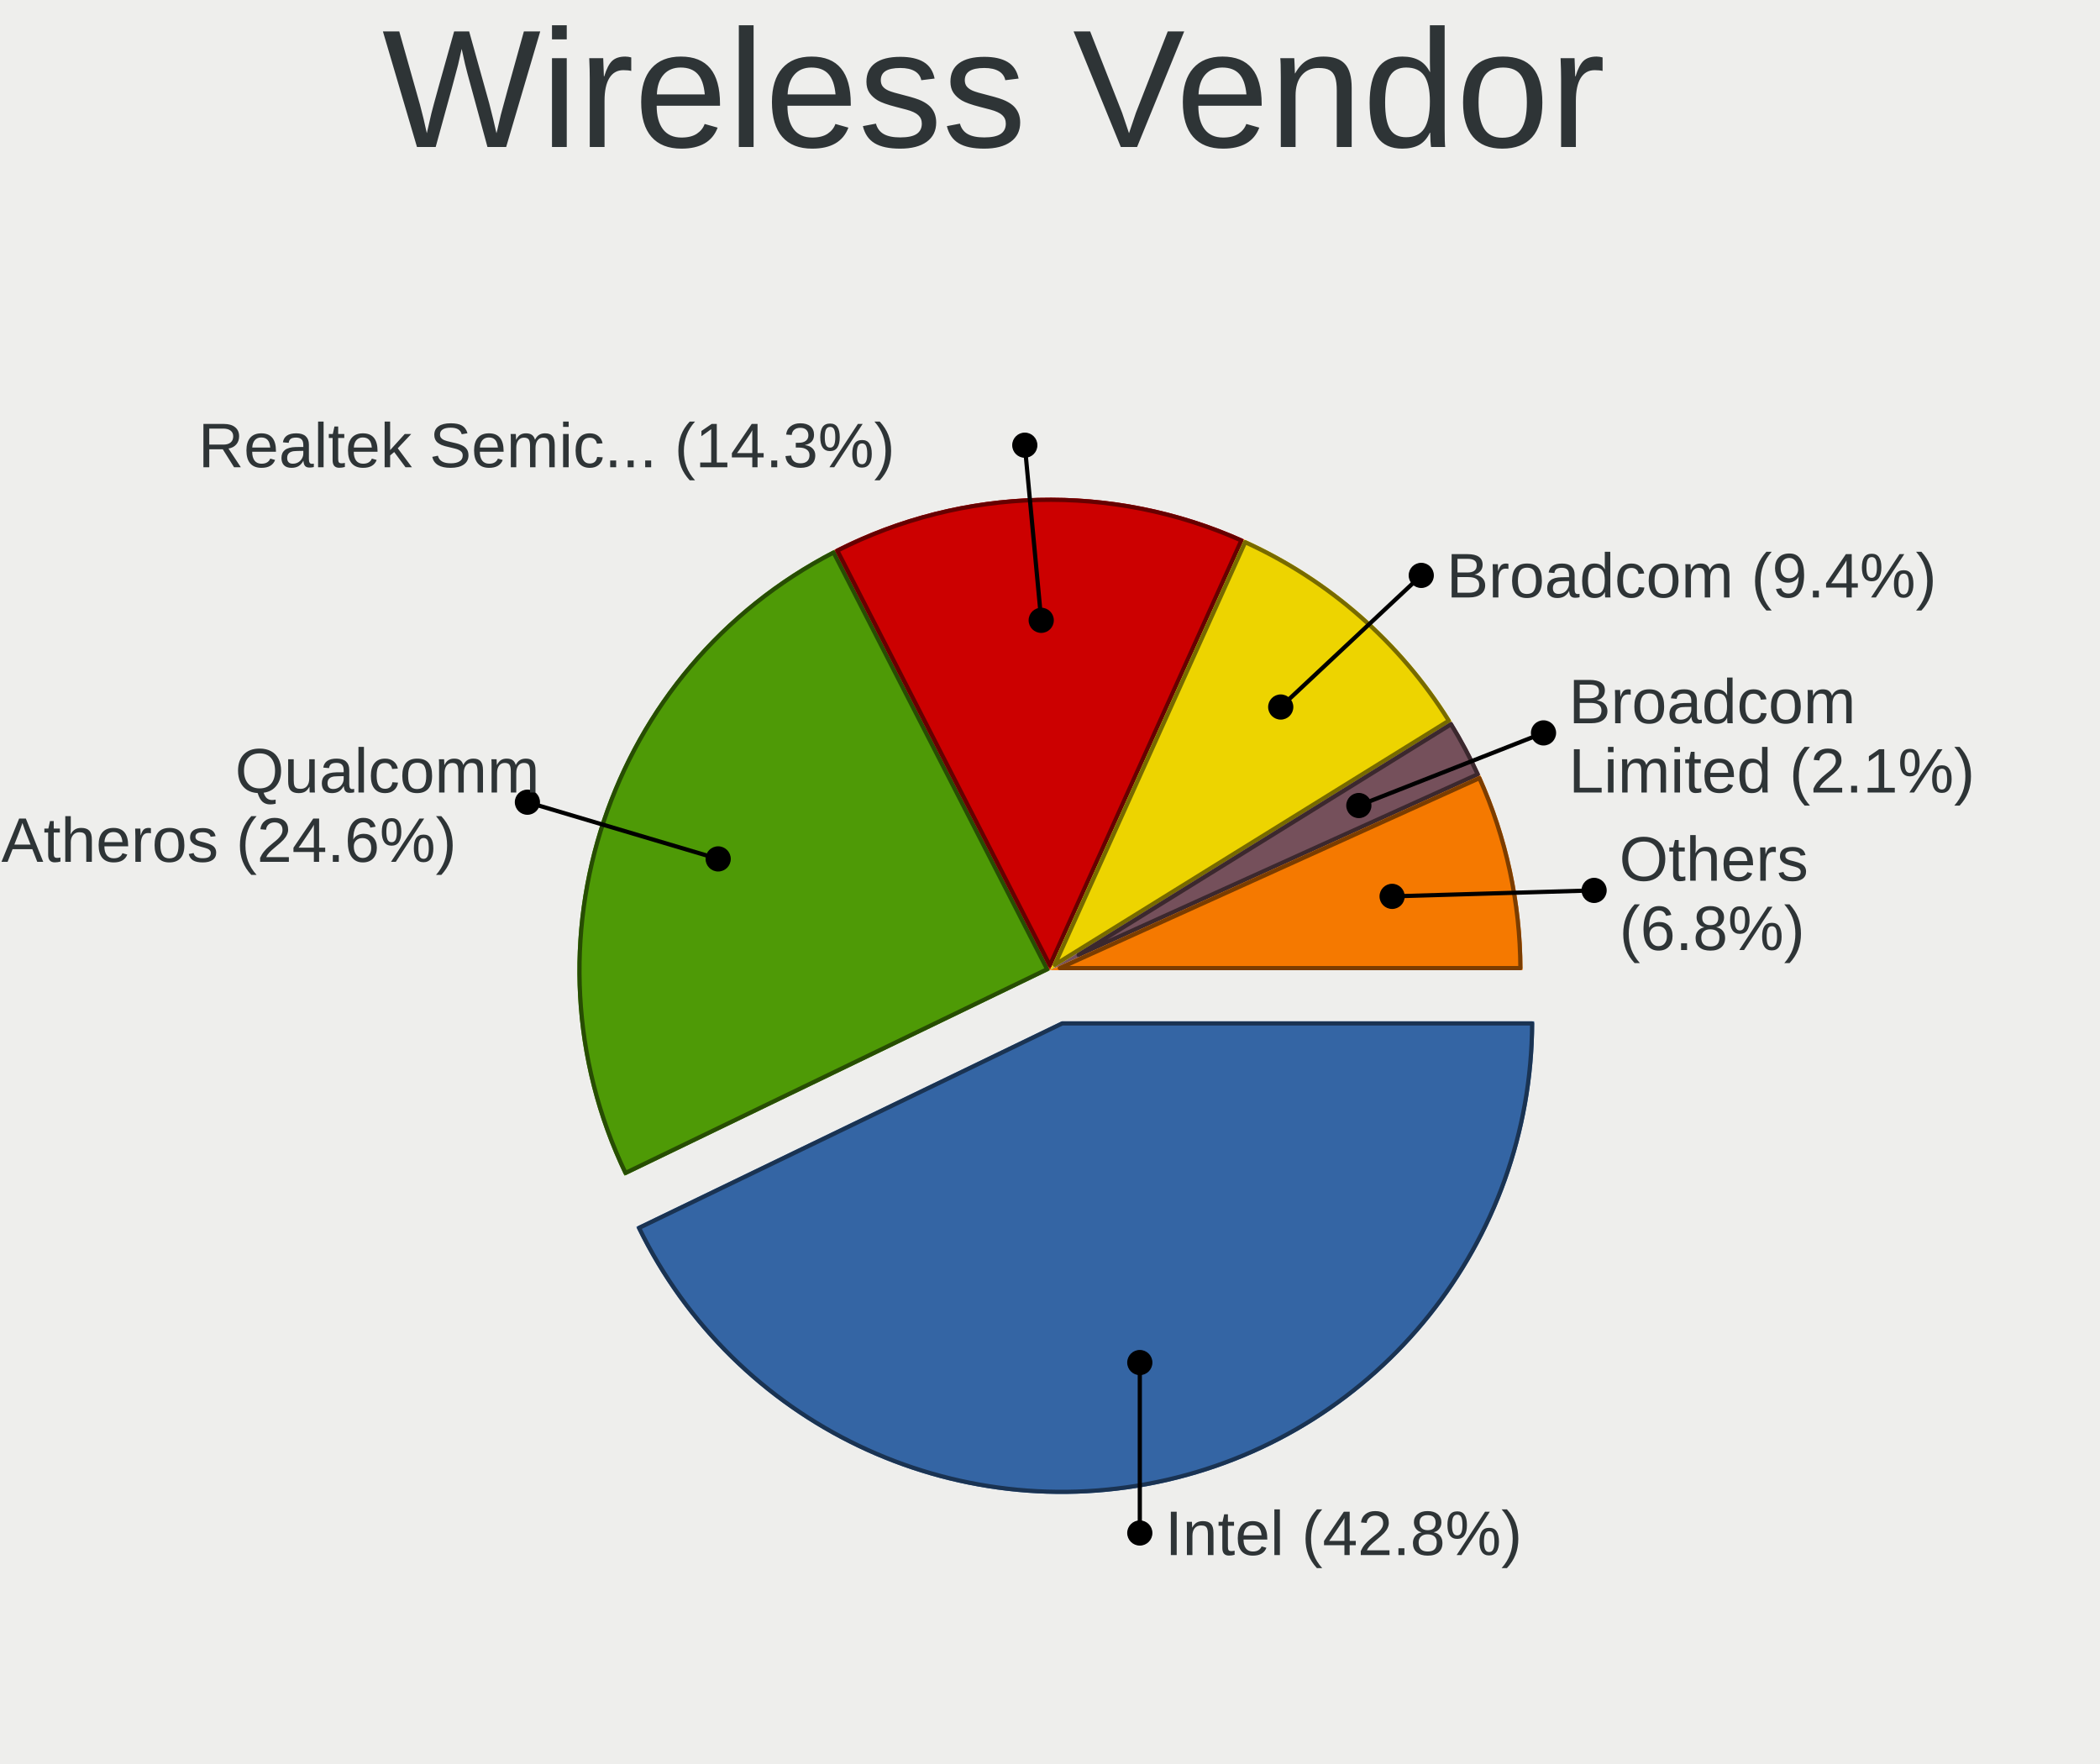
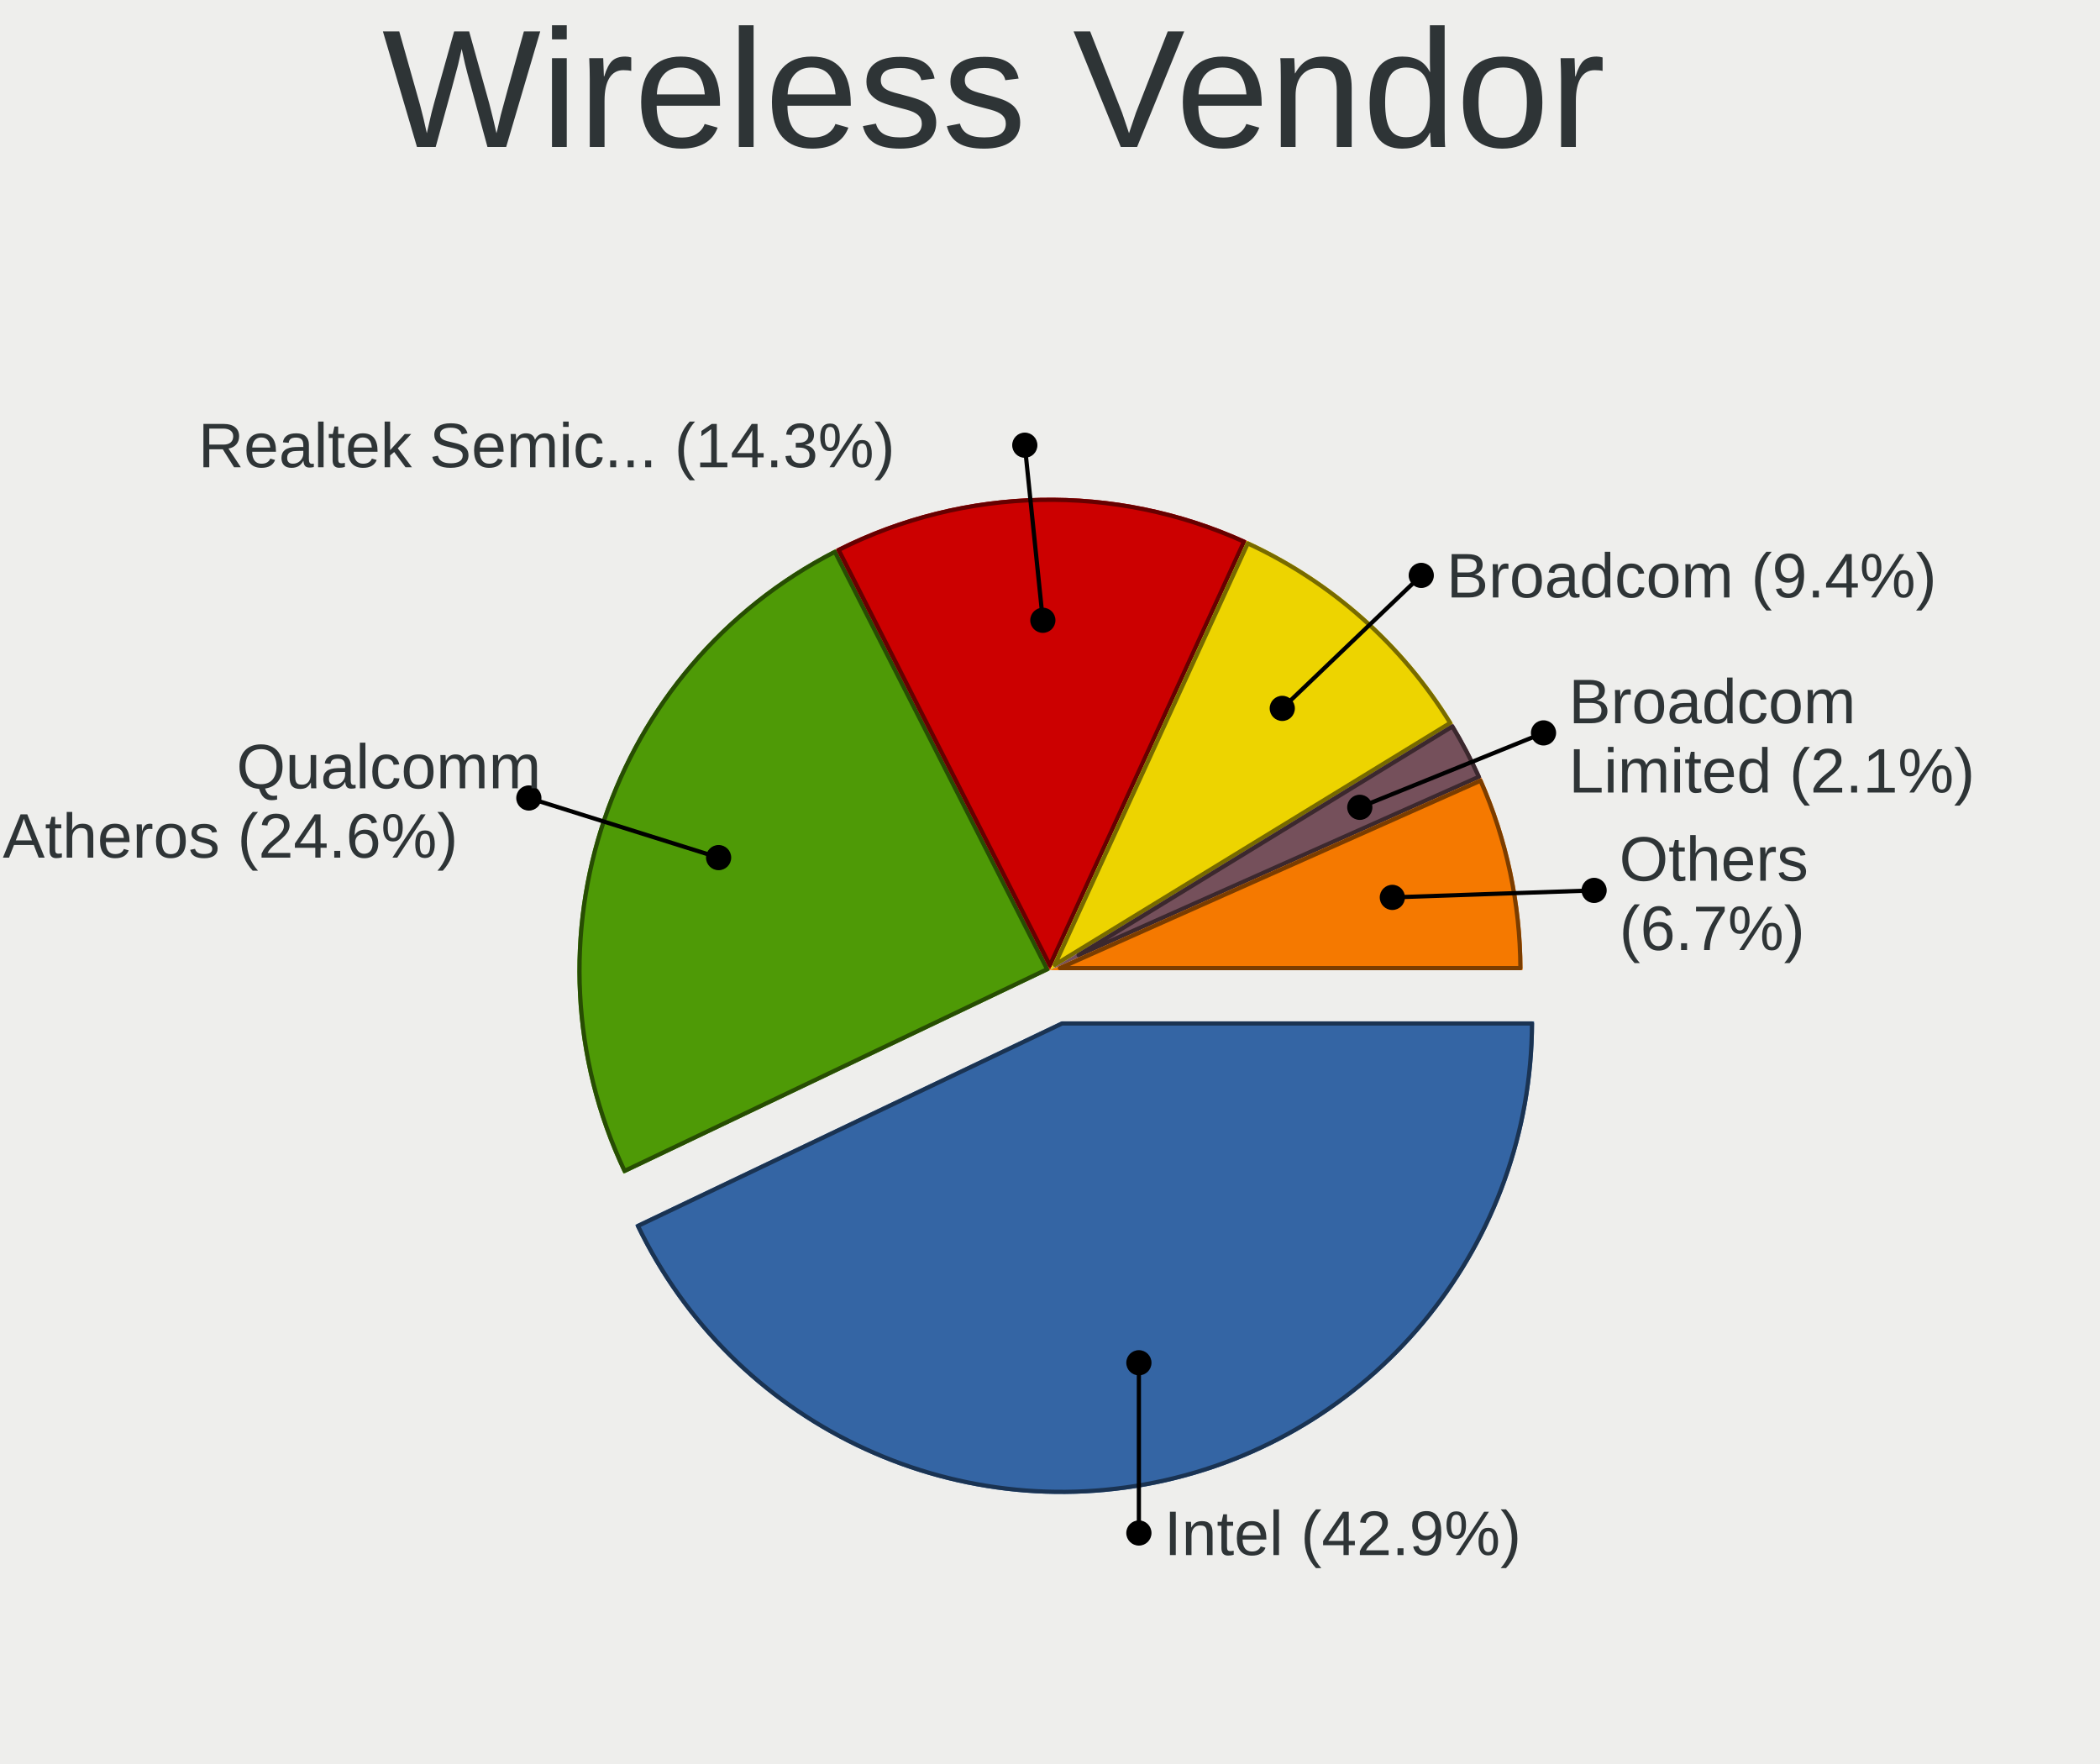
<svg xmlns="http://www.w3.org/2000/svg" width="500" height="420" version="1.0" id="ezcGraph">
  <defs />
  <g id="ezcGraphChart" color-rendering="optimizeQuality" shape-rendering="geometricPrecision" text-rendering="optimizeLegibility">
    <path d=" M 0,420 L 0,0 L 500,0 L 500,420 L 0,420 z " style="fill: #eeeeec; fill-opacity: 1.00; stroke: none;" id="ezcGraphPolygon_1" />
    <path d=" M 0,42 L 0,0 L 500,0 L 500,42 L 0,42 z " style="fill: #000000; fill-opacity: 0.00; stroke: none;" id="ezcGraphPolygon_2" />
-     <path d="M 252.79,243.18 L 365.29,243.18 A 112.50,112.50 0 0,1 151.49,292.12 z" style="fill: #3465a4; fill-opacity: 1.00; stroke: none; cursor: pointer;" id="ezcGraphCircleSector_4" />
-     <path d="M 252.90,243.68 L 364.79,243.68 A 112.00,112.00 0 0,1 152.16,292.36 z" style="fill: none; stroke: #1a3352; stroke-width: 1; stroke-opacity: 1.00; stroke-linecap: round; stroke-linejoin: round;" id="ezcGraphCircleSector_5" />
-     <path d="M 250.00,231.00 L 148.70,279.94 A 112.50,112.50 0 0,1 198.69,130.88 z" style="fill: #4e9a06; fill-opacity: 1.00; stroke: none; cursor: pointer;" id="ezcGraphCircleSector_6" />
-     <path d="M 249.32,230.77 L 148.93,279.27 A 112.00,112.00 0 0,1 198.48,131.55 z" style="fill: none; stroke: #274d03; stroke-width: 1; stroke-opacity: 1.00; stroke-linecap: round; stroke-linejoin: round;" id="ezcGraphCircleSector_7" />
-     <path d="M 250.00,231.00 L 198.69,130.88 A 112.50,112.50 0 0,1 296.22,128.43 z" style="fill: #cc0000; fill-opacity: 1.00; stroke: none; cursor: pointer;" id="ezcGraphCircleSector_8" />
-     <path d="M 249.97,229.85 L 199.37,131.10 A 112.00,112.00 0 0,1 295.56,128.68 z" style="fill: none; stroke: #660000; stroke-width: 1; stroke-opacity: 1.00; stroke-linecap: round; stroke-linejoin: round;" id="ezcGraphCircleSector_9" />
-     <path d="M 250.00,231.00 L 296.22,128.43 A 112.50,112.50 0 0,1 345.64,171.76 z" style="fill: #edd400; fill-opacity: 1.00; stroke: none; cursor: pointer;" id="ezcGraphCircleSector_10" />
-     <path d="M 251.13,229.71 L 296.47,129.09 A 112.00,112.00 0 0,1 344.95,171.60 z" style="fill: none; stroke: #776a00; stroke-width: 1; stroke-opacity: 1.00; stroke-linecap: round; stroke-linejoin: round;" id="ezcGraphCircleSector_11" />
-     <path d="M 250.00,231.00 L 345.64,171.76 A 112.50,112.50 0 0,1 352.49,184.61 z" style="fill: #75505b; fill-opacity: 1.00; stroke: none; cursor: pointer;" id="ezcGraphCircleSector_12" />
-     <path d="M 256.82,227.36 L 345.48,172.45 A 112.00,112.00 0 0,1 351.83,184.36 z" style="fill: none; stroke: #3b282e; stroke-width: 1; stroke-opacity: 1.00; stroke-linecap: round; stroke-linejoin: round;" id="ezcGraphCircleSector_13" />
-     <path d="M 250.00,231.00 L 352.49,184.61 A 112.50,112.50 0 0,1 362.50,231.00 z" style="fill: #f57900; fill-opacity: 1.00; stroke: none;" id="ezcGraphCircleSector_14" />
-     <path d="M 252.32,230.50 L 352.24,185.27 A 112.00,112.00 0 0,1 362.00,230.50 z" style="fill: none; stroke: #7b3d00; stroke-width: 1; stroke-opacity: 1.00; stroke-linecap: round; stroke-linejoin: round;" id="ezcGraphCircleSector_15" />
-     <path d=" M 247.909,147.693 L 244,106" style="fill: none; stroke: #000000; stroke-width: 1; stroke-opacity: 1.00; stroke-linecap: round; stroke-linejoin: round;" id="ezcGraphLine_16" />
-     <ellipse cx="247.909" cy="147.693" rx="3" ry="3" style="fill: #000000; fill-opacity: 1.00; stroke: none;" id="ezcGraphCircle_17" />
+     <path d="M 252.76,243.19 L 365.26,243.19 A 112.50,112.50 0 0,1 151.23,291.65 z" style="fill: #3465a4; fill-opacity: 1.00; stroke: none; cursor: pointer;" id="ezcGraphCircleSector_4" />
+     <path d="M 252.87,243.69 L 364.76,243.69 A 112.00,112.00 0 0,1 151.90,291.89 z" style="fill: none; stroke: #1a3352; stroke-width: 1; stroke-opacity: 1.00; stroke-linecap: round; stroke-linejoin: round;" id="ezcGraphCircleSector_5" />
+     <path d="M 250.00,231.00 L 148.47,279.46 A 112.50,112.50 0 0,1 199.01,130.72 z" style="fill: #4e9a06; fill-opacity: 1.00; stroke: none; cursor: pointer;" id="ezcGraphCircleSector_6" />
+     <path d="M 249.32,230.77 L 148.71,278.79 A 112.00,112.00 0 0,1 198.79,131.39 z" style="fill: none; stroke: #274d03; stroke-width: 1; stroke-opacity: 1.00; stroke-linecap: round; stroke-linejoin: round;" id="ezcGraphCircleSector_7" />
+     <path d="M 250.00,231.00 L 199.01,130.72 A 112.50,112.50 0 0,1 296.85,128.72 z" style="fill: #cc0000; fill-opacity: 1.00; stroke: none; cursor: pointer;" id="ezcGraphCircleSector_8" />
+     <path d="M 249.98,229.85 L 199.68,130.94 A 112.00,112.00 0 0,1 296.19,128.97 z" style="fill: none; stroke: #660000; stroke-width: 1; stroke-opacity: 1.00; stroke-linecap: round; stroke-linejoin: round;" id="ezcGraphCircleSector_9" />
+     <path d="M 250.00,231.00 L 296.85,128.72 A 112.50,112.50 0 0,1 345.97,172.29 z" style="fill: #edd400; fill-opacity: 1.00; stroke: none; cursor: pointer;" id="ezcGraphCircleSector_10" />
+     <path d="M 251.14,229.72 L 297.09,129.38 A 112.00,112.00 0 0,1 345.28,172.13 z" style="fill: none; stroke: #776a00; stroke-width: 1; stroke-opacity: 1.00; stroke-linecap: round; stroke-linejoin: round;" id="ezcGraphCircleSector_11" />
+     <path d="M 250.00,231.00 L 345.97,172.29 A 112.50,112.50 0 0,1 352.76,185.22 z" style="fill: #75505b; fill-opacity: 1.00; stroke: none; cursor: pointer;" id="ezcGraphCircleSector_12" />
+     <path d="M 256.82,227.41 L 345.80,172.98 A 112.00,112.00 0 0,1 352.10,184.96 z" style="fill: none; stroke: #3b282e; stroke-width: 1; stroke-opacity: 1.00; stroke-linecap: round; stroke-linejoin: round;" id="ezcGraphCircleSector_13" />
+     <path d="M 250.00,231.00 L 352.76,185.22 A 112.50,112.50 0 0,1 362.50,231.00 z" style="fill: #f57900; fill-opacity: 1.00; stroke: none;" id="ezcGraphCircleSector_14" />
+     <path d="M 252.35,230.50 L 352.51,185.88 A 112.00,112.00 0 0,1 362.00,230.50 z" style="fill: none; stroke: #7b3d00; stroke-width: 1; stroke-opacity: 1.00; stroke-linecap: round; stroke-linejoin: round;" id="ezcGraphCircleSector_15" />
+     <path d=" M 248.295,147.684 L 244,106" style="fill: none; stroke: #000000; stroke-width: 1; stroke-opacity: 1.00; stroke-linecap: round; stroke-linejoin: round;" id="ezcGraphLine_16" />
+     <ellipse cx="248.295" cy="147.684" rx="3" ry="3" style="fill: #000000; fill-opacity: 1.00; stroke: none;" id="ezcGraphCircle_17" />
    <ellipse cx="244" cy="106" rx="3" ry="3" style="fill: #000000; fill-opacity: 1.00; stroke: none;" id="ezcGraphCircle_18" />
-     <path d=" M 170.992,204.502 L 125.573,191" style="fill: none; stroke: #000000; stroke-width: 1; stroke-opacity: 1.00; stroke-linecap: round; stroke-linejoin: round;" id="ezcGraphLine_20" />
-     <ellipse cx="170.992" cy="204.502" rx="3" ry="3" style="fill: #000000; fill-opacity: 1.00; stroke: none;" id="ezcGraphCircle_21" />
-     <ellipse cx="125.573" cy="191" rx="3" ry="3" style="fill: #000000; fill-opacity: 1.00; stroke: none;" id="ezcGraphCircle_22" />
-     <path d=" M 304.935,168.338 L 338.395,137" style="fill: none; stroke: #000000; stroke-width: 1; stroke-opacity: 1.00; stroke-linecap: round; stroke-linejoin: round;" id="ezcGraphLine_24" />
-     <ellipse cx="304.935" cy="168.338" rx="3" ry="3" style="fill: #000000; fill-opacity: 1.00; stroke: none;" id="ezcGraphCircle_25" />
+     <path d=" M 171.096,204.192 L 125.915,190" style="fill: none; stroke: #000000; stroke-width: 1; stroke-opacity: 1.00; stroke-linecap: round; stroke-linejoin: round;" id="ezcGraphLine_20" />
+     <ellipse cx="171.096" cy="204.192" rx="3" ry="3" style="fill: #000000; fill-opacity: 1.00; stroke: none;" id="ezcGraphCircle_21" />
+     <ellipse cx="125.915" cy="190" rx="3" ry="3" style="fill: #000000; fill-opacity: 1.00; stroke: none;" id="ezcGraphCircle_22" />
+     <path d=" M 305.303,168.662 L 338.395,137" style="fill: none; stroke: #000000; stroke-width: 1; stroke-opacity: 1.00; stroke-linecap: round; stroke-linejoin: round;" id="ezcGraphLine_24" />
+     <ellipse cx="305.303" cy="168.662" rx="3" ry="3" style="fill: #000000; fill-opacity: 1.00; stroke: none;" id="ezcGraphCircle_25" />
    <ellipse cx="338.395" cy="137" rx="3" ry="3" style="fill: #000000; fill-opacity: 1.00; stroke: none;" id="ezcGraphCircle_26" />
-     <path d=" M 323.534,191.794 L 367.502,174.5" style="fill: none; stroke: #000000; stroke-width: 1; stroke-opacity: 1.00; stroke-linecap: round; stroke-linejoin: round;" id="ezcGraphLine_28" />
-     <ellipse cx="323.534" cy="191.794" rx="3" ry="3" style="fill: #000000; fill-opacity: 1.00; stroke: none;" id="ezcGraphCircle_29" />
+     <path d=" M 323.759,192.219 L 367.502,174.5" style="fill: none; stroke: #000000; stroke-width: 1; stroke-opacity: 1.00; stroke-linecap: round; stroke-linejoin: round;" id="ezcGraphLine_28" />
+     <ellipse cx="323.759" cy="192.219" rx="3" ry="3" style="fill: #000000; fill-opacity: 1.00; stroke: none;" id="ezcGraphCircle_29" />
    <ellipse cx="367.502" cy="174.5" rx="3" ry="3" style="fill: #000000; fill-opacity: 1.00; stroke: none;" id="ezcGraphCircle_30" />
-     <path d=" M 331.458,213.422 L 379.548,212" style="fill: none; stroke: #000000; stroke-width: 1; stroke-opacity: 1.00; stroke-linecap: round; stroke-linejoin: round;" id="ezcGraphLine_32" />
-     <ellipse cx="331.458" cy="213.422" rx="3" ry="3" style="fill: #000000; fill-opacity: 1.00; stroke: none;" id="ezcGraphCircle_33" />
+     <path d=" M 331.51,213.663 L 379.548,212" style="fill: none; stroke: #000000; stroke-width: 1; stroke-opacity: 1.00; stroke-linecap: round; stroke-linejoin: round;" id="ezcGraphLine_32" />
+     <ellipse cx="331.51" cy="213.663" rx="3" ry="3" style="fill: #000000; fill-opacity: 1.00; stroke: none;" id="ezcGraphCircle_33" />
    <ellipse cx="379.548" cy="212" rx="3" ry="3" style="fill: #000000; fill-opacity: 1.00; stroke: none;" id="ezcGraphCircle_34" />
-     <path d=" M 271.383,324.417 L 271.383,365" style="fill: none; stroke: #000000; stroke-width: 1; stroke-opacity: 1.00; stroke-linecap: round; stroke-linejoin: round;" id="ezcGraphLine_36" />
-     <ellipse cx="271.383" cy="324.417" rx="3" ry="3" style="fill: #000000; fill-opacity: 1.00; stroke: none;" id="ezcGraphCircle_37" />
-     <ellipse cx="271.383" cy="365" rx="3" ry="3" style="fill: #000000; fill-opacity: 1.00; stroke: none;" id="ezcGraphCircle_38" />
+     <path d=" M 271.163,324.467 L 271.163,365" style="fill: none; stroke: #000000; stroke-width: 1; stroke-opacity: 1.00; stroke-linecap: round; stroke-linejoin: round;" id="ezcGraphLine_36" />
+     <ellipse cx="271.163" cy="324.467" rx="3" ry="3" style="fill: #000000; fill-opacity: 1.00; stroke: none;" id="ezcGraphCircle_37" />
+     <ellipse cx="271.163" cy="365" rx="3" ry="3" style="fill: #000000; fill-opacity: 1.00; stroke: none;" id="ezcGraphCircle_38" />
    <g id="ezcGraphTextBox_3">
      <path d=" M 90.5,42 L 90.5,0.5 L 410,0.5 L 410,42 L 90.5,42 z " style="fill: #ffffff; fill-opacity: 0.00; stroke: none;" id="ezcGraphPolygon_40" />
      <text id="ezcGraphTextBox_3_text" x="91" text-length="318px" y="35" style="font-size: 40px; font-family: 'Arial'; fill: #2e3436; fill-opacity: 1.00; stroke: none;">Wireless Vendor</text>
    </g>
    <g id="ezcGraphTextBox_19" style=" cursor: pointer;">
      <path d=" M 46.7,114.5 L 46.7,98 L 239,98 L 239,114.5 L 46.7,114.5 z " style="fill: #ffffff; fill-opacity: 0.00; stroke: none;" id="ezcGraphPolygon_41" />
      <text id="ezcGraphTextBox_19_text" x="47.2" text-length="190.8px" y="111.25" style="font-size: 15px; font-family: 'Arial'; fill: #2e3436; fill-opacity: 1.00; stroke: none;">Realtek Semic... (14.3%)</text>
    </g>
    <g id="ezcGraphTextBox_23" style=" cursor: pointer;">
-       <path d=" M -0.177,207.05 L -0.177,175.45 L 120.573,175.45 L 120.573,207.05 L -0.177,207.05 z " style="fill: #ffffff; fill-opacity: 0.00; stroke: none;" id="ezcGraphPolygon_42" />
-       <text id="ezcGraphTextBox_23_text" x="55.973" text-length="63.6px" y="188.7" style="font-size: 15px; font-family: 'Arial'; fill: #2e3436; fill-opacity: 1.00; stroke: none;">Qualcomm</text>
-       <text id="ezcGraphTextBox_23_text" x="0.323" text-length="119.25px" y="205.2" style="font-size: 15px; font-family: 'Arial'; fill: #2e3436; fill-opacity: 1.00; stroke: none;">Atheros (24.6%)</text>
+       <path d=" M 0.165,206.05 L 0.165,174.45 L 120.915,174.45 L 120.915,206.05 L 0.165,206.05 z " style="fill: #ffffff; fill-opacity: 0.00; stroke: none;" id="ezcGraphPolygon_42" />
+       <text id="ezcGraphTextBox_23_text" x="56.315" text-length="63.6px" y="187.7" style="font-size: 15px; font-family: 'Arial'; fill: #2e3436; fill-opacity: 1.00; stroke: none;">Qualcomm</text>
+       <text id="ezcGraphTextBox_23_text" x="0.665" text-length="119.25px" y="204.2" style="font-size: 15px; font-family: 'Arial'; fill: #2e3436; fill-opacity: 1.00; stroke: none;">Atheros (24.6%)</text>
    </g>
    <g id="ezcGraphTextBox_27" style=" cursor: pointer;">
      <path d=" M 343.895,145.5 L 343.895,129 L 464.645,129 L 464.645,145.5 L 343.895,145.5 z " style="fill: #ffffff; fill-opacity: 0.00; stroke: none;" id="ezcGraphPolygon_43" />
      <text id="ezcGraphTextBox_27_text" x="344.395" text-length="119.25px" y="142.25" style="font-size: 15px; font-family: 'Arial'; fill: #2e3436; fill-opacity: 1.00; stroke: none;">Broadcom (9.4%)</text>
    </g>
    <g id="ezcGraphTextBox_31" style=" cursor: pointer;">
      <path d=" M 373.002,190.55 L 373.002,158.95 L 485.802,158.95 L 485.802,190.55 L 373.002,190.55 z " style="fill: #ffffff; fill-opacity: 0.00; stroke: none;" id="ezcGraphPolygon_44" />
      <text id="ezcGraphTextBox_31_text" x="373.502" text-length="63.6px" y="172.2" style="font-size: 15px; font-family: 'Arial'; fill: #2e3436; fill-opacity: 1.00; stroke: none;">Broadcom</text>
      <text id="ezcGraphTextBox_31_text" x="373.502" text-length="111.3px" y="188.7" style="font-size: 15px; font-family: 'Arial'; fill: #2e3436; fill-opacity: 1.00; stroke: none;">Limited (2.1%)</text>
    </g>
    <g id="ezcGraphTextBox_35">
      <path d=" M 385.048,228.05 L 385.048,196.45 L 434.248,196.45 L 434.248,228.05 L 385.048,228.05 z " style="fill: #ffffff; fill-opacity: 0.00; stroke: none;" id="ezcGraphPolygon_45" />
      <text id="ezcGraphTextBox_35_text" x="385.548" text-length="47.7px" y="209.7" style="font-size: 15px; font-family: 'Arial'; fill: #2e3436; fill-opacity: 1.00; stroke: none;">Others</text>
-       <text id="ezcGraphTextBox_35_text" x="385.548" text-length="47.7px" y="226.2" style="font-size: 15px; font-family: 'Arial'; fill: #2e3436; fill-opacity: 1.00; stroke: none;">(6.8%)</text>
+       <text id="ezcGraphTextBox_35_text" x="385.548" text-length="47.7px" y="226.2" style="font-size: 15px; font-family: 'Arial'; fill: #2e3436; fill-opacity: 1.00; stroke: none;">(6.7%)</text>
    </g>
    <g id="ezcGraphTextBox_39" style=" cursor: pointer;">
-       <path d=" M 276.883,373.5 L 276.883,357 L 381.733,357 L 381.733,373.5 L 276.883,373.5 z " style="fill: #ffffff; fill-opacity: 0.00; stroke: none;" id="ezcGraphPolygon_46" />
-       <text id="ezcGraphTextBox_39_text" x="277.383" text-length="103.35px" y="370.25" style="font-size: 15px; font-family: 'Arial'; fill: #2e3436; fill-opacity: 1.00; stroke: none;">Intel (42.8%)</text>
+       <path d=" M 276.663,373.5 L 276.663,357 L 381.513,357 L 381.513,373.5 L 276.663,373.5 z " style="fill: #ffffff; fill-opacity: 0.00; stroke: none;" id="ezcGraphPolygon_46" />
+       <text id="ezcGraphTextBox_39_text" x="277.163" text-length="103.35px" y="370.25" style="font-size: 15px; font-family: 'Arial'; fill: #2e3436; fill-opacity: 1.00; stroke: none;">Intel (42.9%)</text>
    </g>
  </g>
</svg>
